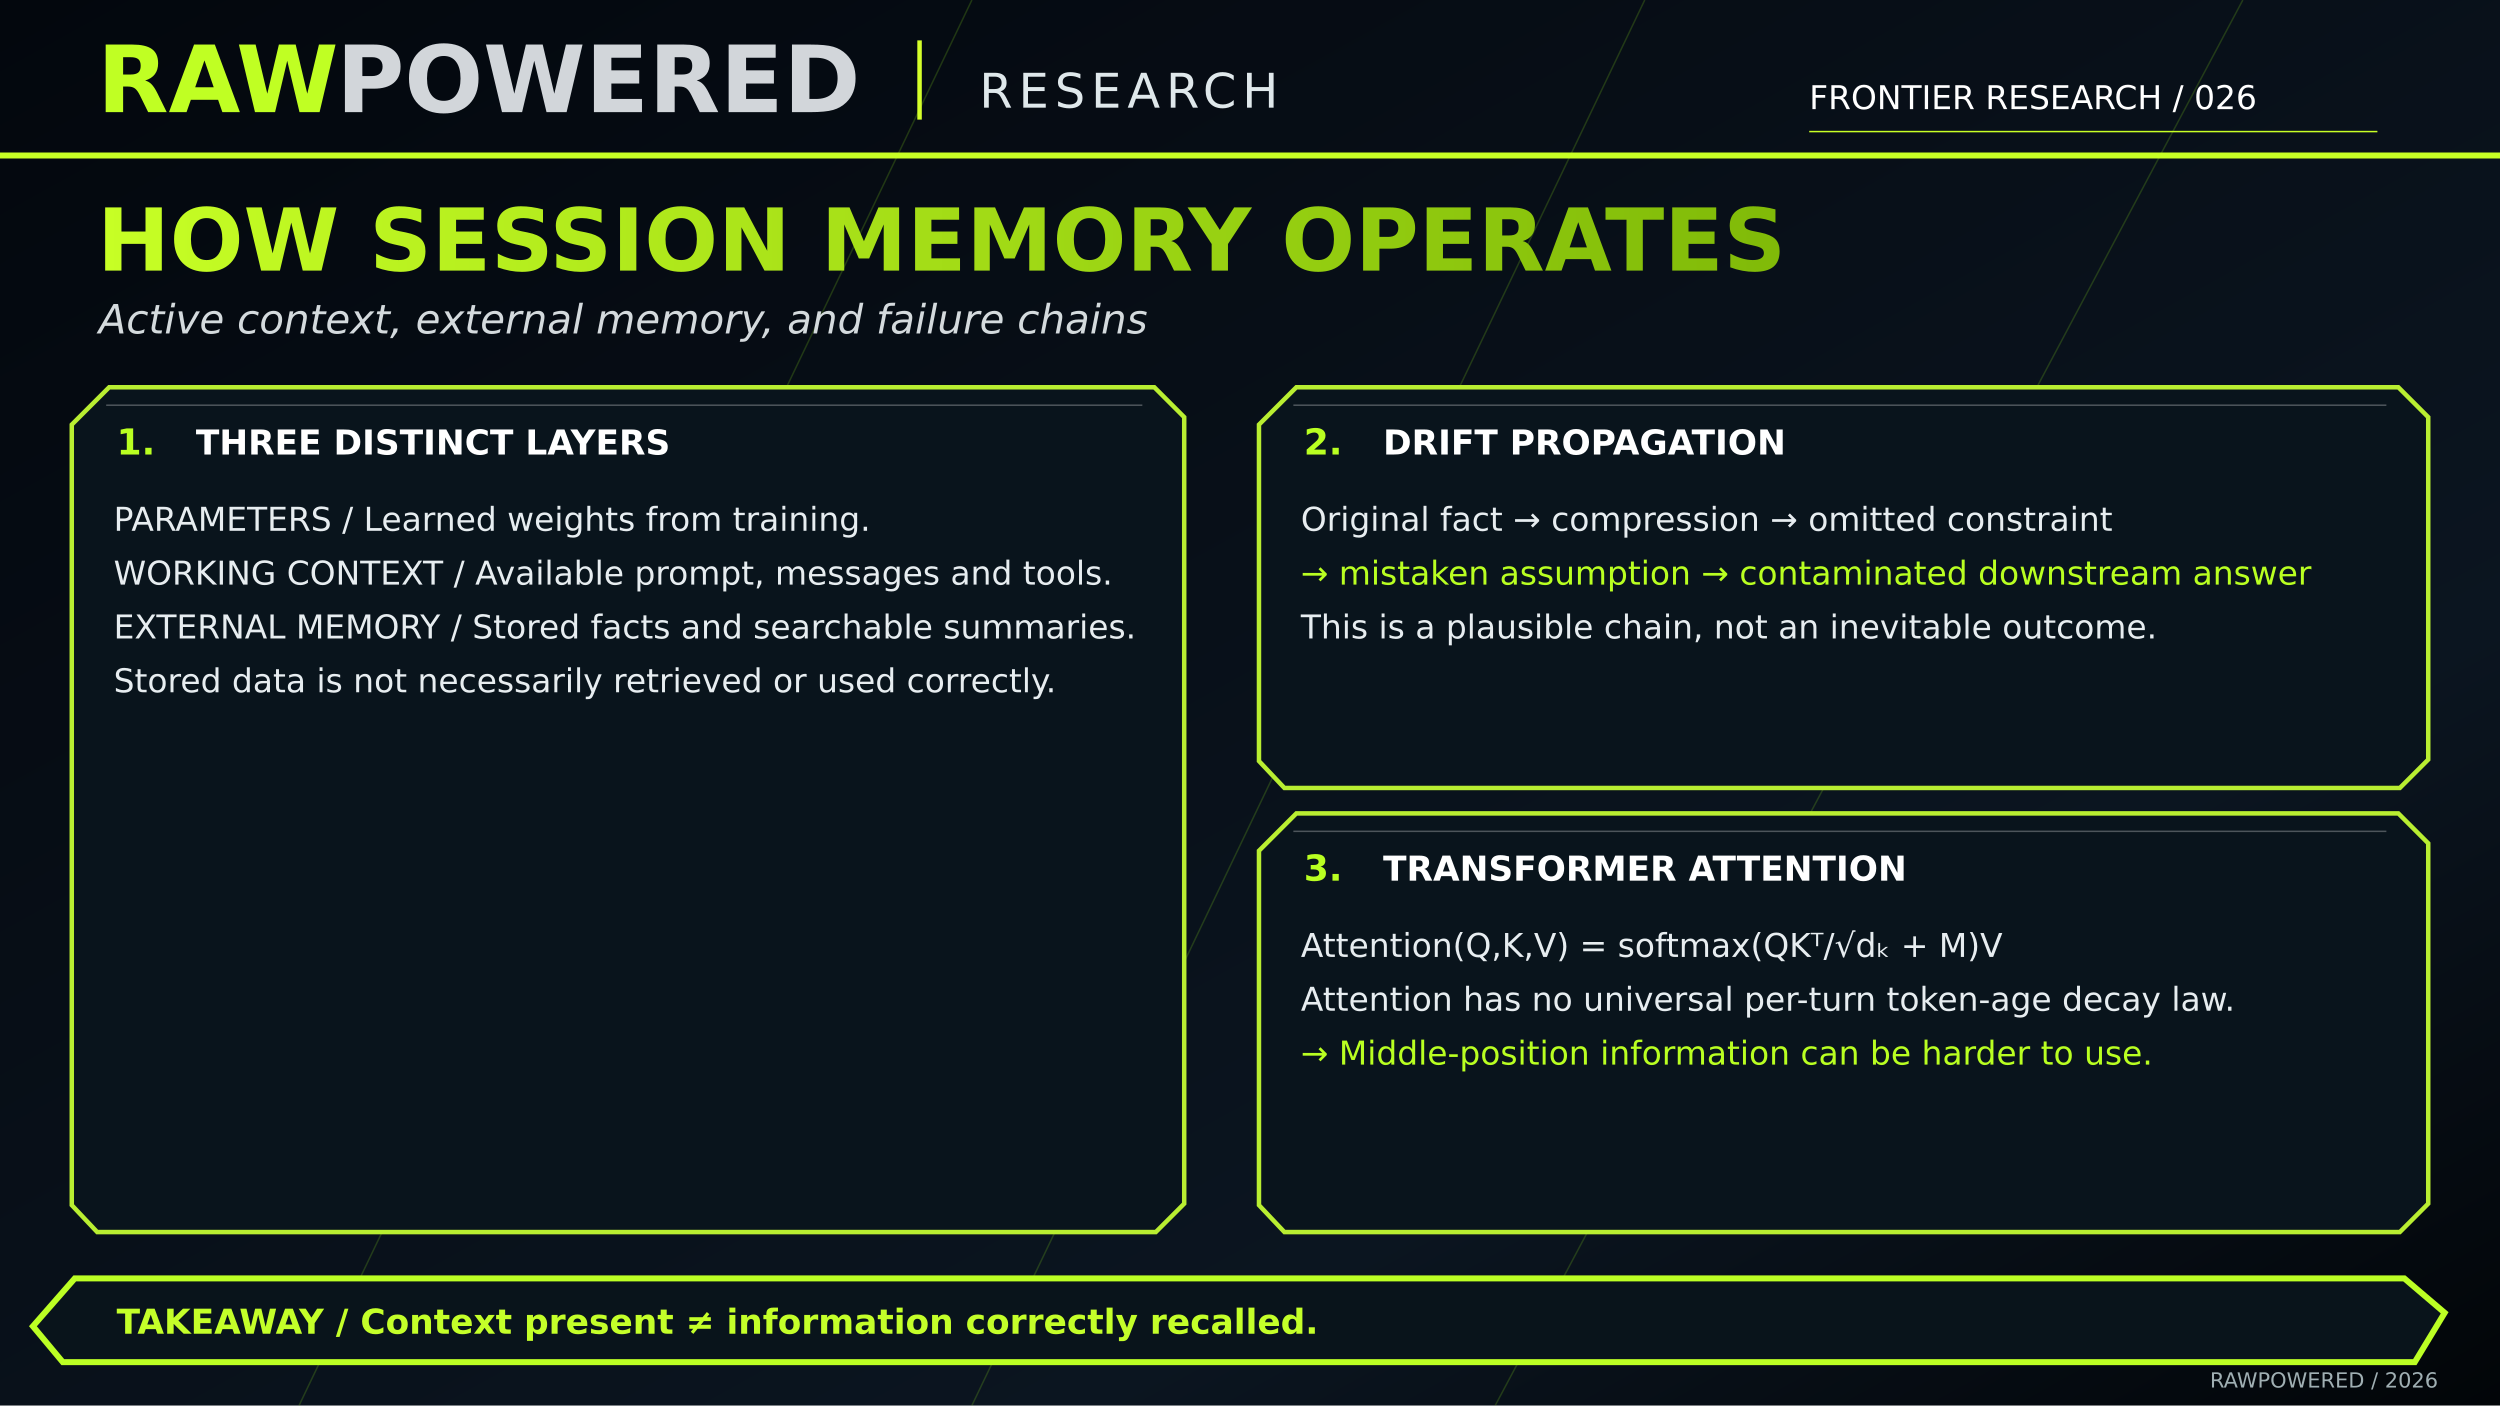
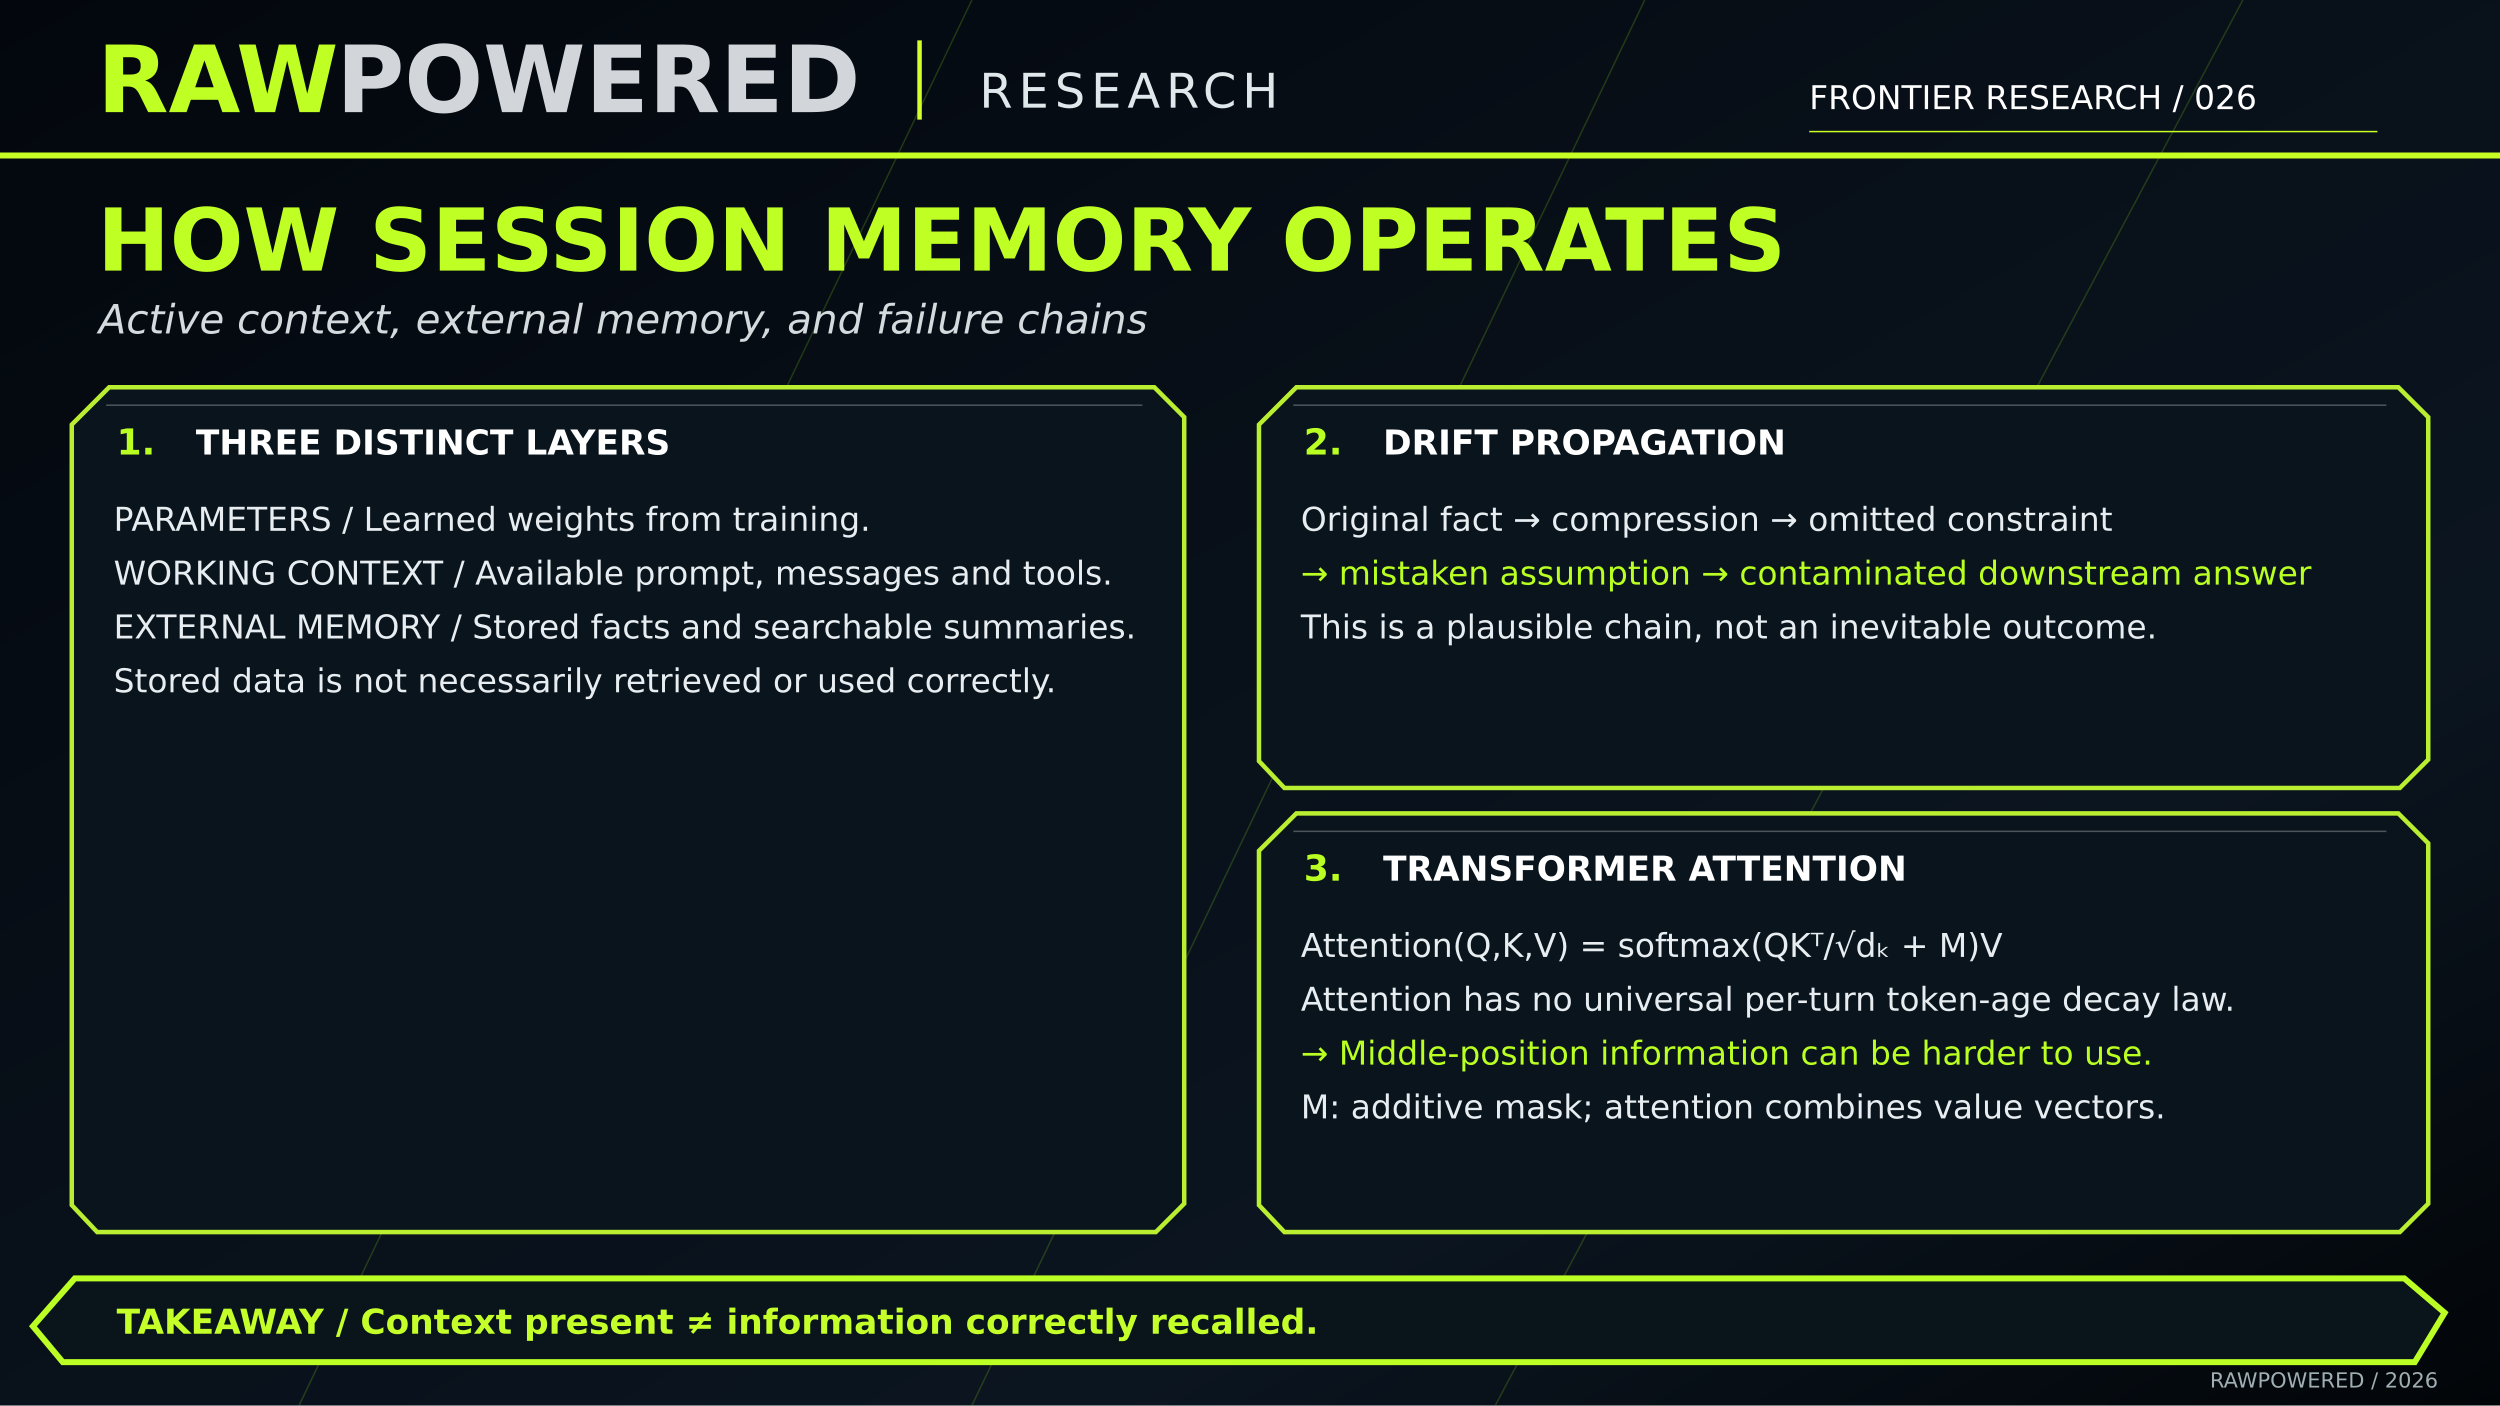
<svg xmlns="http://www.w3.org/2000/svg" width="1672" height="940" viewBox="0 0 1672 940">
  <defs>
    <linearGradient id="bg" x2="1" y2="1">
      <stop stop-color="#03070d" />
      <stop offset=".72" stop-color="#0b1520" />
      <stop offset="1" stop-color="#020508" />
    </linearGradient>
    <linearGradient id="lime">
      <stop stop-color="#c7ff25" />
      <stop offset="1" stop-color="#80ba08" />
    </linearGradient>
  </defs>
  <rect width="1672" height="940" fill="url(#bg)" />
  <g stroke="#8ee819" opacity=".2">
    <path d="M650 0 L200 940 M1100 0 L650 940 M1500 0 L1000 940" />
  </g>
  <path d="M0 104 H1672" stroke="#c7ff25" stroke-width="4" />
  <text x="65" y="75" font-size="62" font-family="DejaVu Sans,Arial" font-weight="bold" fill="#c0ff23">RAW</text>
  <text x="225" y="75" font-size="62" font-family="DejaVu Sans,Arial" font-weight="bold" fill="#d2d6da">POWERED</text>
  <path d="M615 27 V80" stroke="#d5ff2a" stroke-width="3" />
  <text x="655" y="72" font-size="32" font-family="DejaVu Sans,Arial" fill="#dfe8eb" letter-spacing="4">RESEARCH</text>
  <text x="1210" y="73" font-size="22" font-family="DejaVu Sans,Arial" fill="#fff">FRONTIER RESEARCH / 026</text>
  <path d="M1210 88 H1590" stroke="#c7ff25" />
-   <text x="65" y="181" font-family="DejaVu Sans,Arial" font-size="58" font-weight="bold" fill="url(#lime)">HOW SESSION MEMORY OPERATES</text>
+   <text x="65" y="181" font-family="DejaVu Sans,Arial" font-size="58" font-weight="bold" fill="#c0ff23">HOW SESSION MEMORY OPERATES</text>
  <text x="66" y="223" font-family="DejaVu Sans,Arial" font-size="27" font-style="italic" fill="#d4dadd">Active context, external memory, and failure chains</text>
  <path d="M73 259 H772 L792 279 V805 L773 824 H65 L48 806 V284Z" fill="#09141c" stroke="#b9ee31" stroke-width="3" />
  <path d="M71 271 H764" stroke="#fff" opacity=".28" />
  <text x="78" y="304" font-family="DejaVu Sans,Arial" font-weight="bold" font-size="24" fill="#b9ff21">1.</text>
  <text x="131" y="304" font-family="DejaVu Sans,Arial" font-weight="bold" font-size="23" fill="#fff">THREE DISTINCT LAYERS</text>
  <text x="76" y="355" font-family="DejaVu Sans,Arial" font-size="22" fill="#e7edf0">PARAMETERS  /  Learned weights from training.</text>
  <text x="76" y="391" font-family="DejaVu Sans,Arial" font-size="22" fill="#e7edf0">WORKING CONTEXT  /  Available prompt, messages and tools.</text>
  <text x="76" y="427" font-family="DejaVu Sans,Arial" font-size="22" fill="#e7edf0">EXTERNAL MEMORY  /  Stored facts and searchable summaries.</text>
  <text x="76" y="463" font-family="DejaVu Sans,Arial" font-size="22" fill="#e7edf0">Stored data is not necessarily retrieved or used correctly.</text>
  <path d="M867 259 H1604 L1624 279 V508 L1605 527 H859 L842 509 V284Z" fill="#09141c" stroke="#b9ee31" stroke-width="3" />
  <path d="M865 271 H1596" stroke="#fff" opacity=".28" />
  <text x="872" y="304" font-family="DejaVu Sans,Arial" font-weight="bold" font-size="24" fill="#b9ff21">2.</text>
  <text x="925" y="304" font-family="DejaVu Sans,Arial" font-weight="bold" font-size="23" fill="#fff">DRIFT PROPAGATION</text>
  <text x="870" y="355" font-family="DejaVu Sans,Arial" font-size="22" fill="#e7edf0">Original fact → compression → omitted constraint</text>
  <text x="870" y="391" font-family="DejaVu Sans,Arial" font-size="22" fill="#b9ff21">→ mistaken assumption → contaminated downstream answer</text>
  <text x="870" y="427" font-family="DejaVu Sans,Arial" font-size="22" fill="#e7edf0">This is a plausible chain, not an inevitable outcome.</text>
  <path d="M867 544 H1604 L1624 564 V805 L1605 824 H859 L842 806 V569Z" fill="#09141c" stroke="#b9ee31" stroke-width="3" />
  <path d="M865 556 H1596" stroke="#fff" opacity=".28" />
  <text x="872" y="589" font-family="DejaVu Sans,Arial" font-weight="bold" font-size="24" fill="#b9ff21">3.</text>
  <text x="925" y="589" font-family="DejaVu Sans,Arial" font-weight="bold" font-size="23" fill="#fff">TRANSFORMER ATTENTION</text>
  <text x="870" y="640" font-family="DejaVu Sans,Arial" font-size="22" fill="#e7edf0">Attention(Q,K,V) = softmax(QKᵀ/√dₖ + M)V</text>
  <text x="870" y="676" font-family="DejaVu Sans,Arial" font-size="22" fill="#e7edf0">Attention has no universal per-turn token-age decay law.</text>
  <text x="870" y="712" font-family="DejaVu Sans,Arial" font-size="22" fill="#b9ff21">→ Middle-position information can be harder to use.</text>
  <path d="M50 855 H1608 L1635 878 L1615 911 H42 L22 887 Z" fill="#09141b" stroke="#bcff24" stroke-width="4" />
  <text x="78" y="892" font-family="DejaVu Sans,Arial" font-weight="bold" font-size="23" fill="#c4ff29">TAKEAWAY  /  Context present ≠ information correctly recalled.</text>
  <text x="1478" y="928" font-family="DejaVu Sans,Arial" font-size="14" fill="#a0afb3">RAWPOWERED / 2026</text>
+   <text x="870" y="748" font-size="22" font-family="DejaVu Sans,Arial" fill="#e7edf0">M: additive mask; attention combines value vectors.</text>
</svg>
